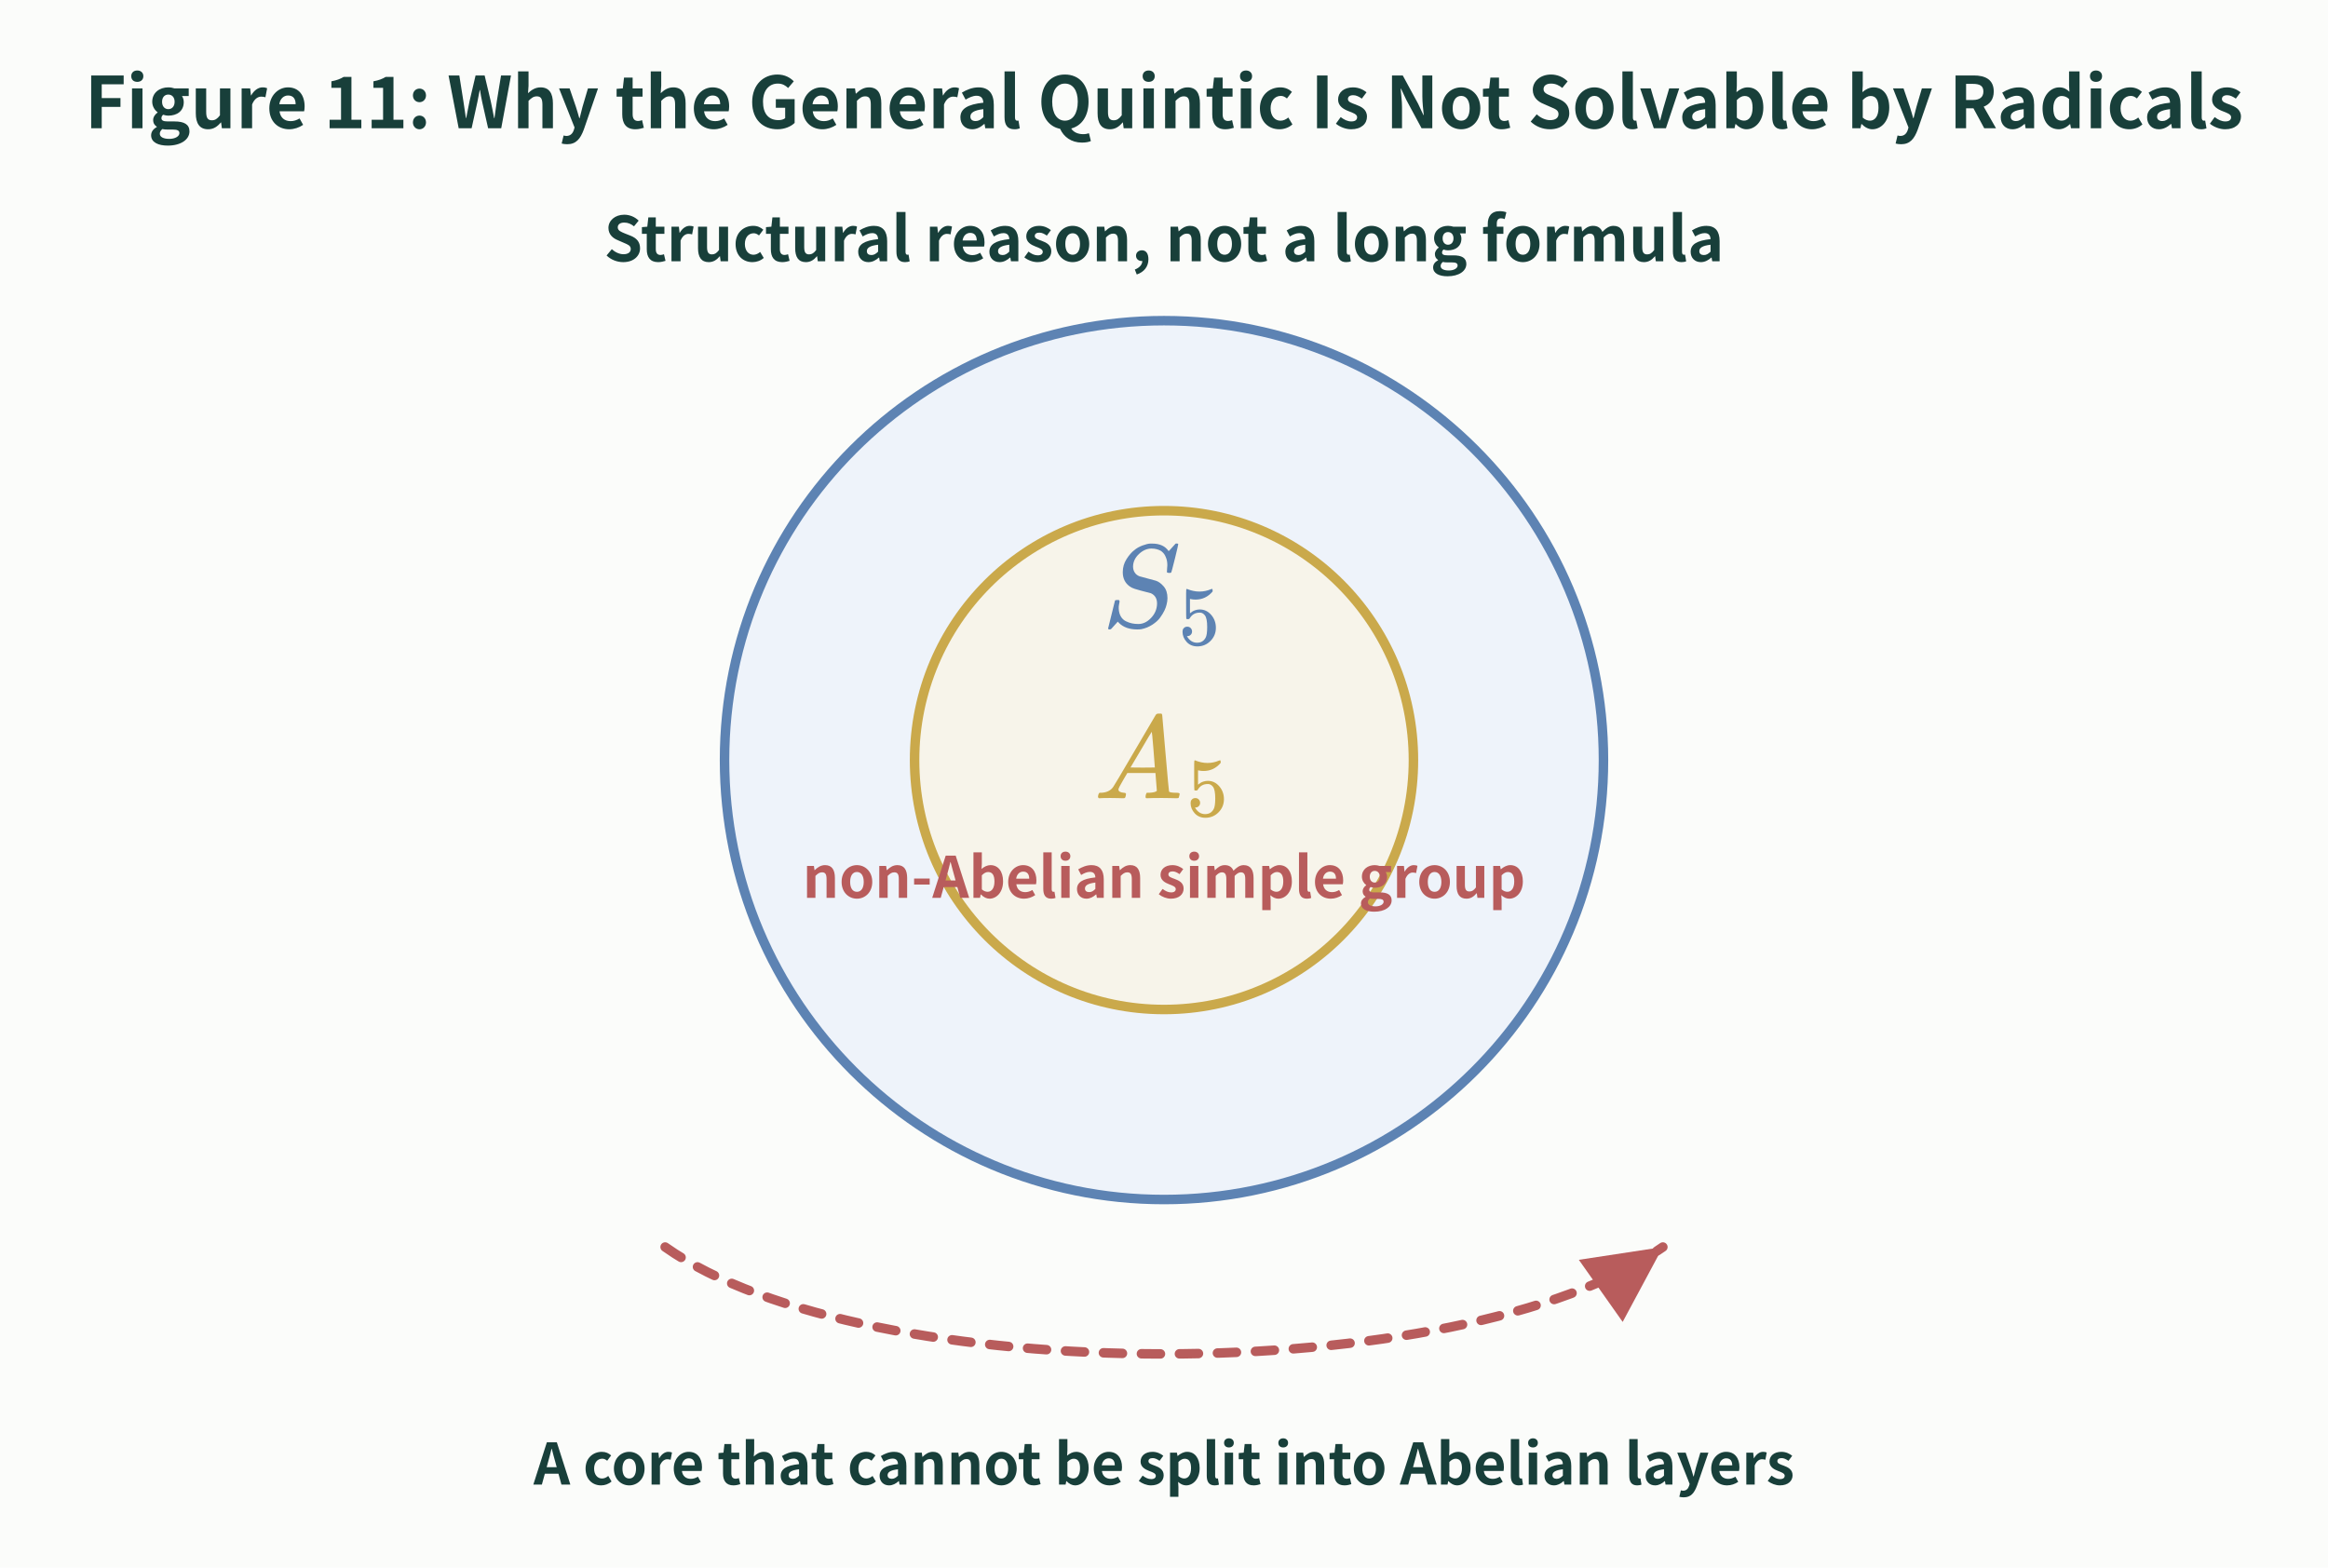
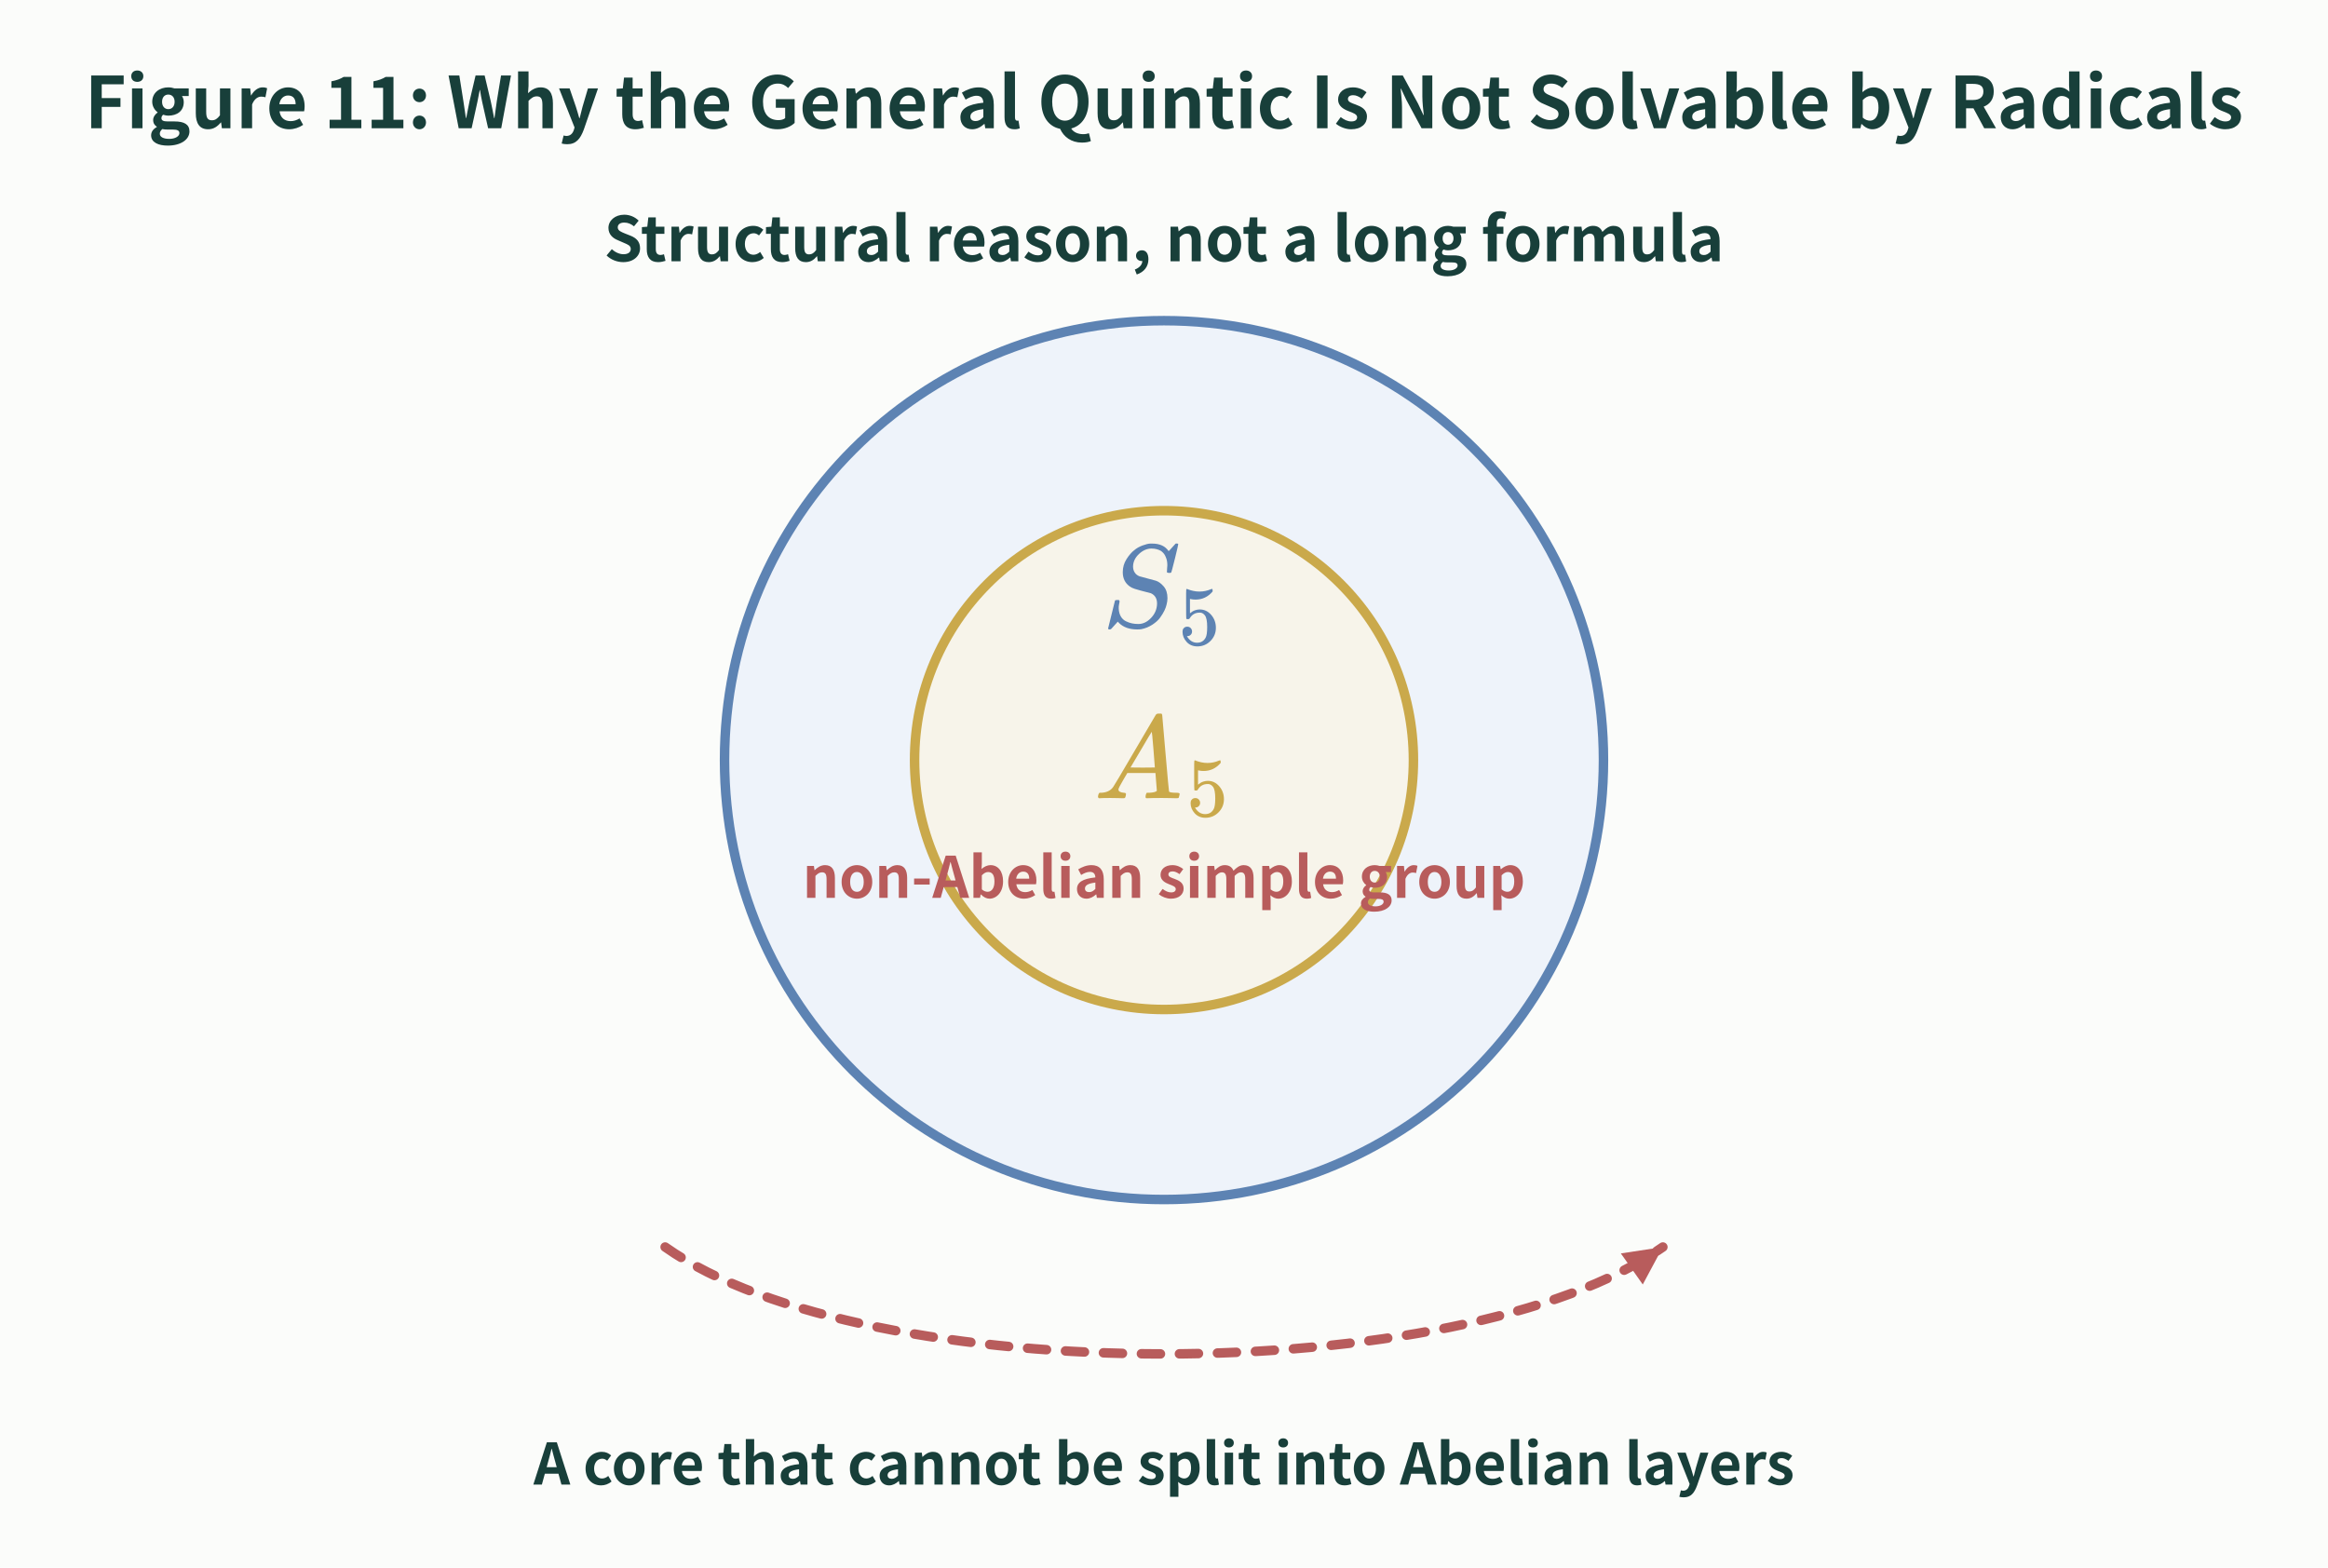
<svg xmlns="http://www.w3.org/2000/svg" width="980" height="660" viewBox="0 0 980 660" role="img" aria-label="Figure 11: Why the General Quintic Is Not Solvable by Radicals">
  <rect width="100%" height="100%" fill="#fbfcfa" />
  <defs>
-     <marker id="arrow" markerWidth="12" markerHeight="12" refX="10" refY="6" orient="auto">
-       <path d="M2,2 L10,6 L2,10 Z" fill="#2e6f65" />
+     <marker id="arrow" markerWidth="6" markerHeight="6" refX="5" refY="3" orient="auto">
+       <path d="M1,1 L5,3 L1,5 Z" fill="#2e6f65" />
    </marker>
-     <marker id="arrowStart" markerWidth="12" markerHeight="12" refX="2" refY="6" orient="auto">
-       <path d="M10,2 L2,6 L10,10 Z" fill="#2e6f65" />
+     <marker id="arrowStart" markerWidth="6" markerHeight="6" refX="1" refY="3" orient="auto">
+       <path d="M5,1 L1,3 L5,5 Z" fill="#2e6f65" />
    </marker>
-     <marker id="arrowRed" markerWidth="12" markerHeight="12" refX="10" refY="6" orient="auto">
-       <path d="M2,2 L10,6 L2,10 Z" fill="#b85c5c" />
+     <marker id="arrowRed" markerWidth="6" markerHeight="6" refX="5" refY="3" orient="auto">
+       <path d="M1,1 L5,3 L1,5 Z" fill="#b85c5c" />
    </marker>
-     <marker id="arrowStartRed" markerWidth="12" markerHeight="12" refX="2" refY="6" orient="auto">
-       <path d="M10,2 L2,6 L10,10 Z" fill="#b85c5c" />
+     <marker id="arrowStartRed" markerWidth="6" markerHeight="6" refX="1" refY="3" orient="auto">
+       <path d="M5,1 L1,3 L5,5 Z" fill="#b85c5c" />
    </marker>
    <filter id="shadow" x="-20%" y="-20%" width="140%" height="140%">
      <feDropShadow dx="0" dy="3" stdDeviation="4" flood-color="#12332f" flood-opacity="0.12" />
    </filter>
  </defs>
  <text x="490.0" y="54" font-family="Microsoft YaHei, Noto Sans CJK SC, Arial, sans-serif" font-size="30" font-weight="700" fill="#183f3a" text-anchor="middle">Figure 11: Why the General Quintic Is Not Solvable by Radicals</text>
  <circle cx="490" cy="320" r="185" fill="#eef3fa" stroke="#5d83b3" stroke-width="4" />
  <circle cx="490" cy="320" r="105" fill="#f7f4ea" stroke="#caa94b" stroke-width="4" />
  <svg x="463.88" y="228.80" width="52.25" height="43.34" viewBox="0 -705 1049.6 870.6" color="#5d83b3" overflow="visible">
    <g stroke="currentColor" fill="currentColor" stroke-width="0" transform="scale(1,-1)">
      <g data-mml-node="math">
        <g data-mml-node="msub">
          <g data-mml-node="mi">
            <path data-c="1D446" d="M308 24Q367 24 416 76T466 197Q466 260 414 284Q308 311 278 321T236 341Q176 383 176 462Q176 523 208 573T273 648Q302 673 343 688T407 704H418H425Q521 704 564 640Q565 640 577 653T603 682T623 704Q624 704 627 704T632 705Q645 705 645 698T617 577T585 459T569 456Q549 456 549 465Q549 471 550 475Q550 478 551 494T553 520Q553 554 544 579T526 616T501 641Q465 662 419 662Q362 662 313 616T263 510Q263 480 278 458T319 427Q323 425 389 408T456 390Q490 379 522 342T554 242Q554 216 546 186Q541 164 528 137T492 78T426 18T332 -20Q320 -22 298 -22Q199 -22 144 33L134 44L106 13Q83 -14 78 -18T65 -22Q52 -22 52 -14Q52 -11 110 221Q112 227 130 227H143Q149 221 149 216Q149 214 148 207T144 186T142 153Q144 114 160 87T203 47T255 29T308 24Z" />
          </g>
          <g data-mml-node="mn" transform="translate(646,-150) scale(0.707)">
            <path data-c="35" d="M164 157Q164 133 148 117T109 101H102Q148 22 224 22Q294 22 326 82Q345 115 345 210Q345 313 318 349Q292 382 260 382H254Q176 382 136 314Q132 307 129 306T114 304Q97 304 95 310Q93 314 93 485V614Q93 664 98 664Q100 666 102 666Q103 666 123 658T178 642T253 634Q324 634 389 662Q397 666 402 666Q410 666 410 648V635Q328 538 205 538Q174 538 149 544L139 546V374Q158 388 169 396T205 412T256 420Q337 420 393 355T449 201Q449 109 385 44T229 -22Q148 -22 99 32T50 154Q50 178 61 192T84 210T107 214Q132 214 148 197T164 157Z" />
          </g>
        </g>
      </g>
    </g>
  </svg>
  <svg x="460.46" y="300.42" width="59.07" height="43.87" viewBox="0 -716 1186.6 881.6" color="#caa94b" overflow="visible">
    <g stroke="currentColor" fill="currentColor" stroke-width="0" transform="scale(1,-1)">
      <g data-mml-node="math">
        <g data-mml-node="msub">
          <g data-mml-node="mi">
            <path data-c="1D434" d="M208 74Q208 50 254 46Q272 46 272 35Q272 34 270 22Q267 8 264 4T251 0Q249 0 239 0T205 1T141 2Q70 2 50 0H42Q35 7 35 11Q37 38 48 46H62Q132 49 164 96Q170 102 345 401T523 704Q530 716 547 716H555H572Q578 707 578 706L606 383Q634 60 636 57Q641 46 701 46Q726 46 726 36Q726 34 723 22Q720 7 718 4T704 0Q701 0 690 0T651 1T578 2Q484 2 455 0H443Q437 6 437 9T439 27Q443 40 445 43L449 46H469Q523 49 533 63L521 213H283L249 155Q208 86 208 74ZM516 260Q516 271 504 416T490 562L463 519Q447 492 400 412L310 260L413 259Q516 259 516 260Z" />
          </g>
          <g data-mml-node="mn" transform="translate(783,-150) scale(0.707)">
            <path data-c="35" d="M164 157Q164 133 148 117T109 101H102Q148 22 224 22Q294 22 326 82Q345 115 345 210Q345 313 318 349Q292 382 260 382H254Q176 382 136 314Q132 307 129 306T114 304Q97 304 95 310Q93 314 93 485V614Q93 664 98 664Q100 666 102 666Q103 666 123 658T178 642T253 634Q324 634 389 662Q397 666 402 666Q410 666 410 648V635Q328 538 205 538Q174 538 149 544L139 546V374Q158 388 169 396T205 412T256 420Q337 420 393 355T449 201Q449 109 385 44T229 -22Q148 -22 99 32T50 154Q50 178 61 192T84 210T107 214Q132 214 148 197T164 157Z" />
          </g>
        </g>
      </g>
    </g>
  </svg>
  <text x="490" y="378" font-family="Microsoft YaHei, Noto Sans CJK SC, Arial, sans-serif" font-size="24" font-weight="700" fill="#b85c5c" text-anchor="middle">non-Abelian simple group</text>
  <path d="M280 525 C365 585, 615 585, 700 525" fill="none" stroke="#b85c5c" stroke-width="4" stroke-linecap="round" stroke-linejoin="round" marker-end="url(#arrowRed)" stroke-dasharray="8 8" />
  <text x="490" y="625" font-family="Microsoft YaHei, Noto Sans CJK SC, Arial, sans-serif" font-size="24" font-weight="700" fill="#183f3a" text-anchor="middle">A core that cannot be split into Abelian layers</text>
  <text x="490" y="110" font-family="Microsoft YaHei, Noto Sans CJK SC, Arial, sans-serif" font-size="26" font-weight="700" fill="#183f3a" text-anchor="middle">Structural reason, not a long formula</text>
</svg>
